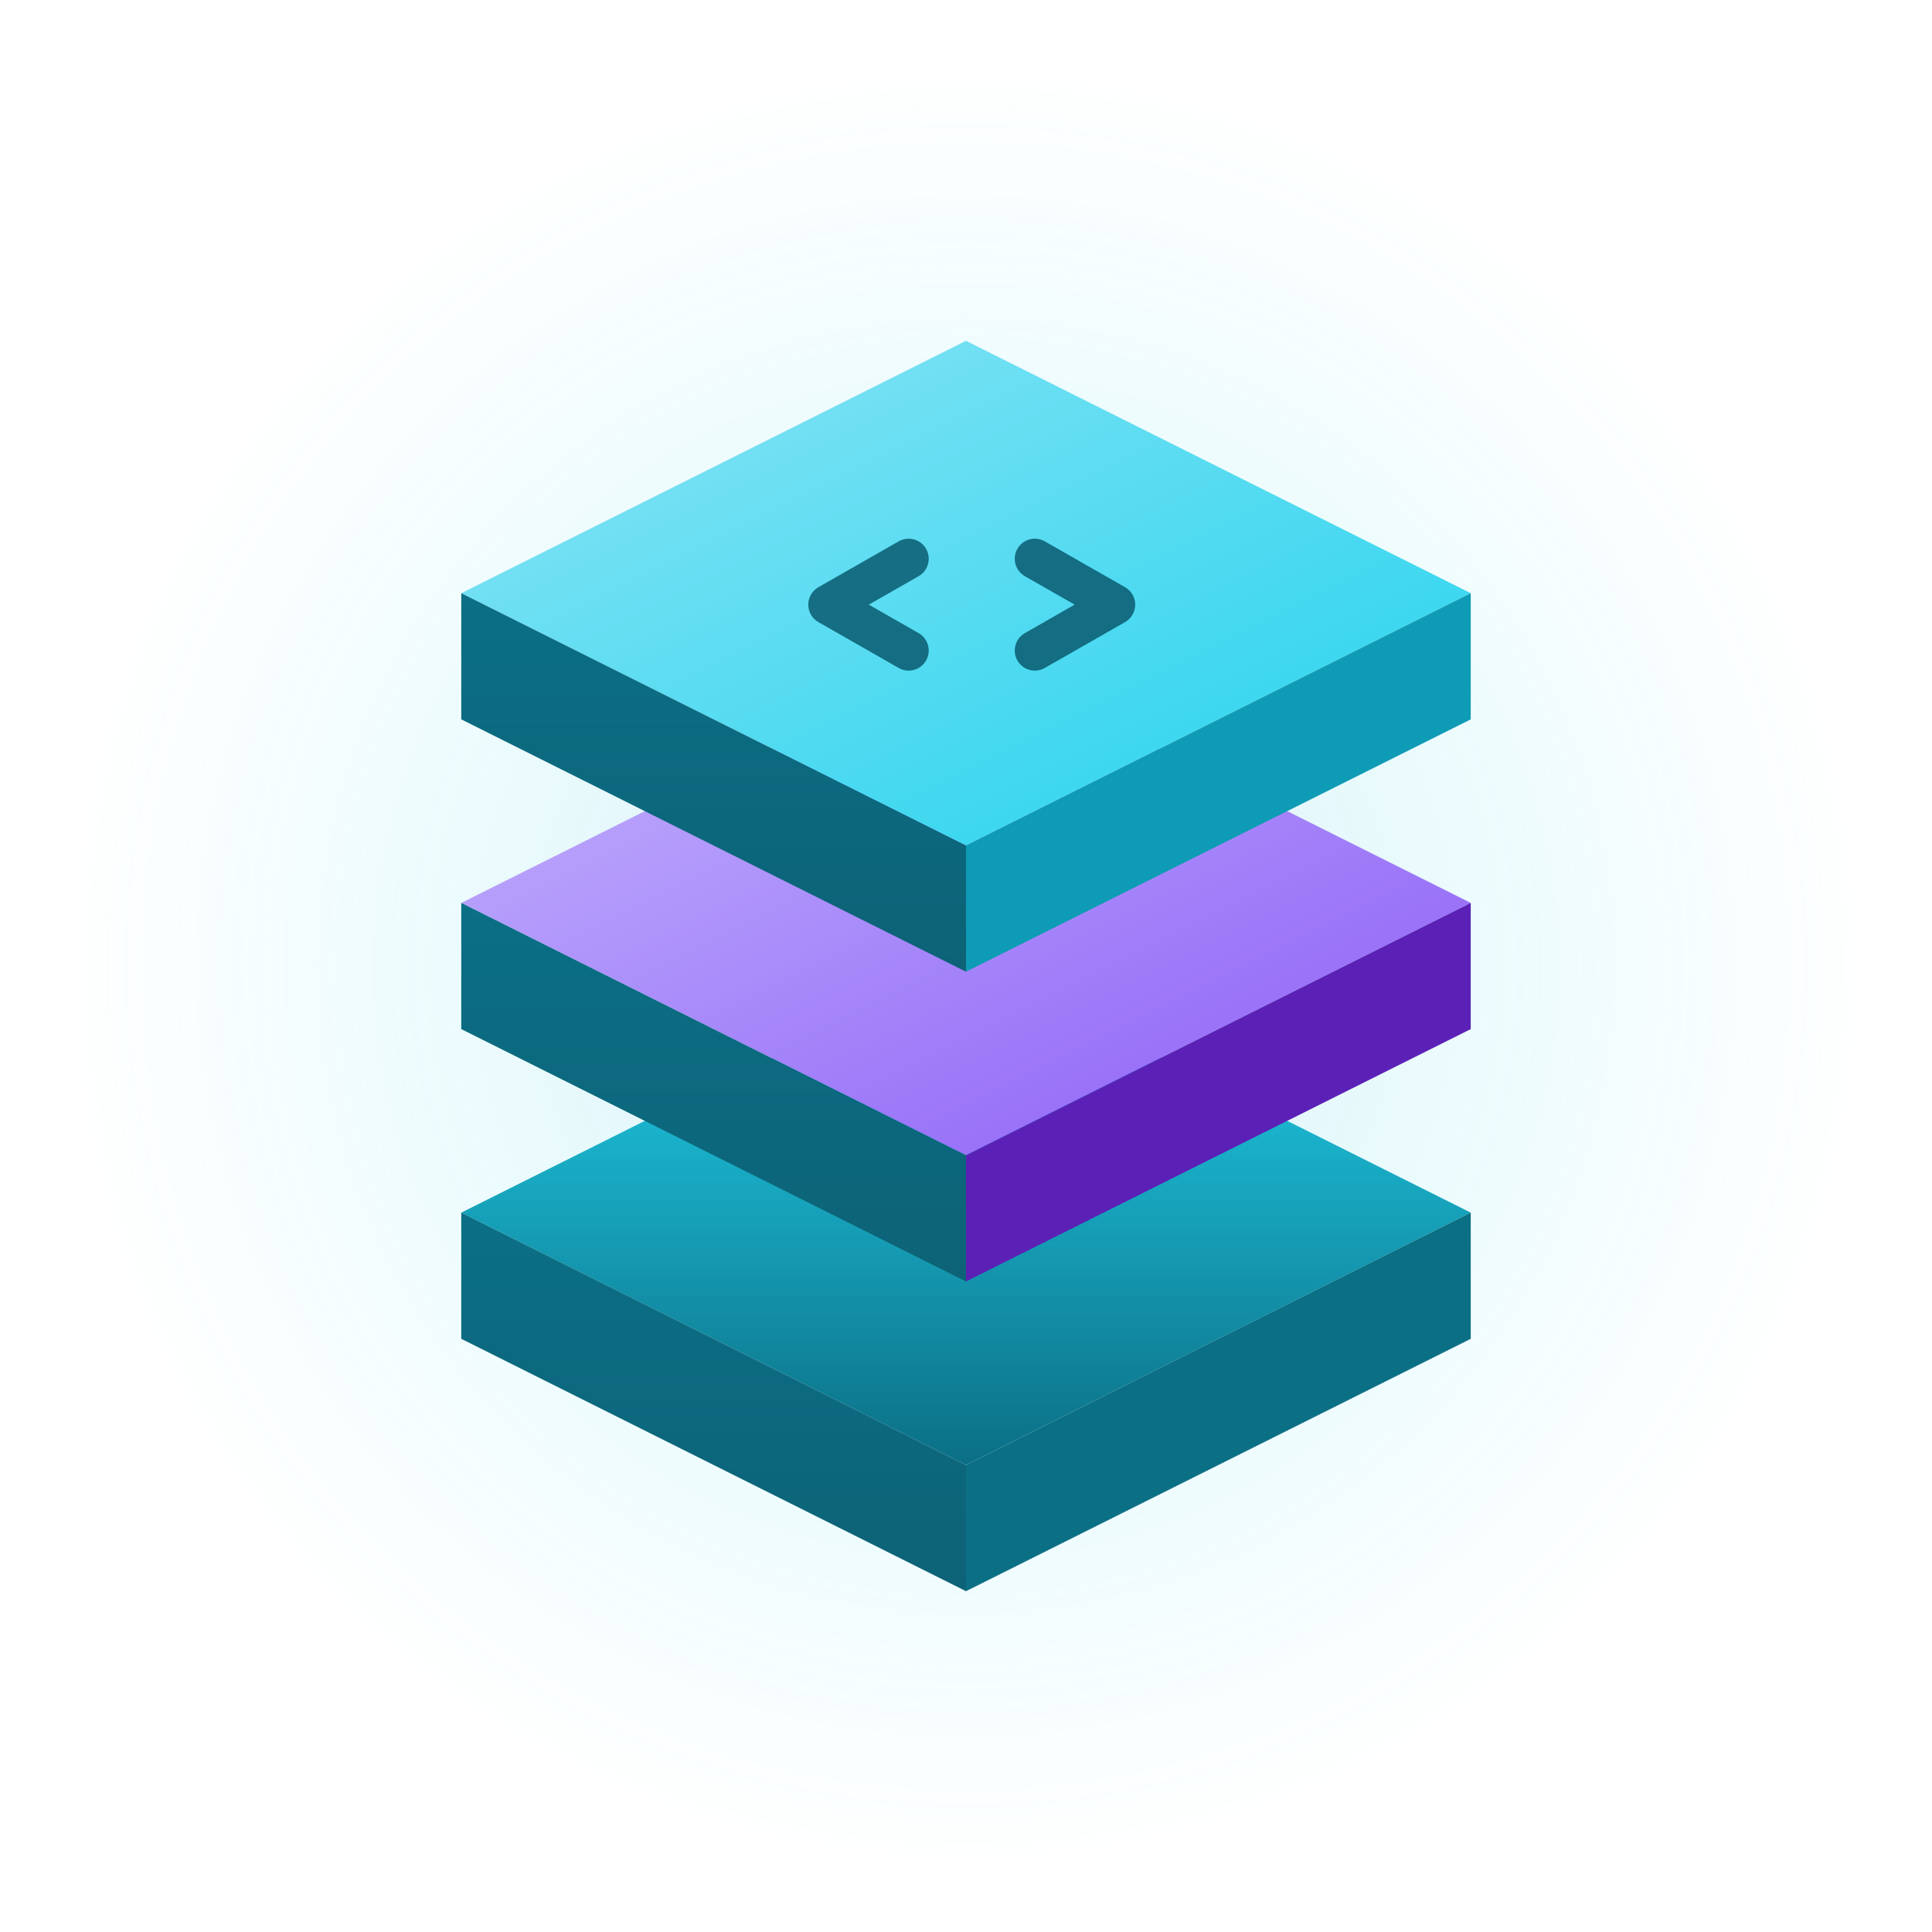
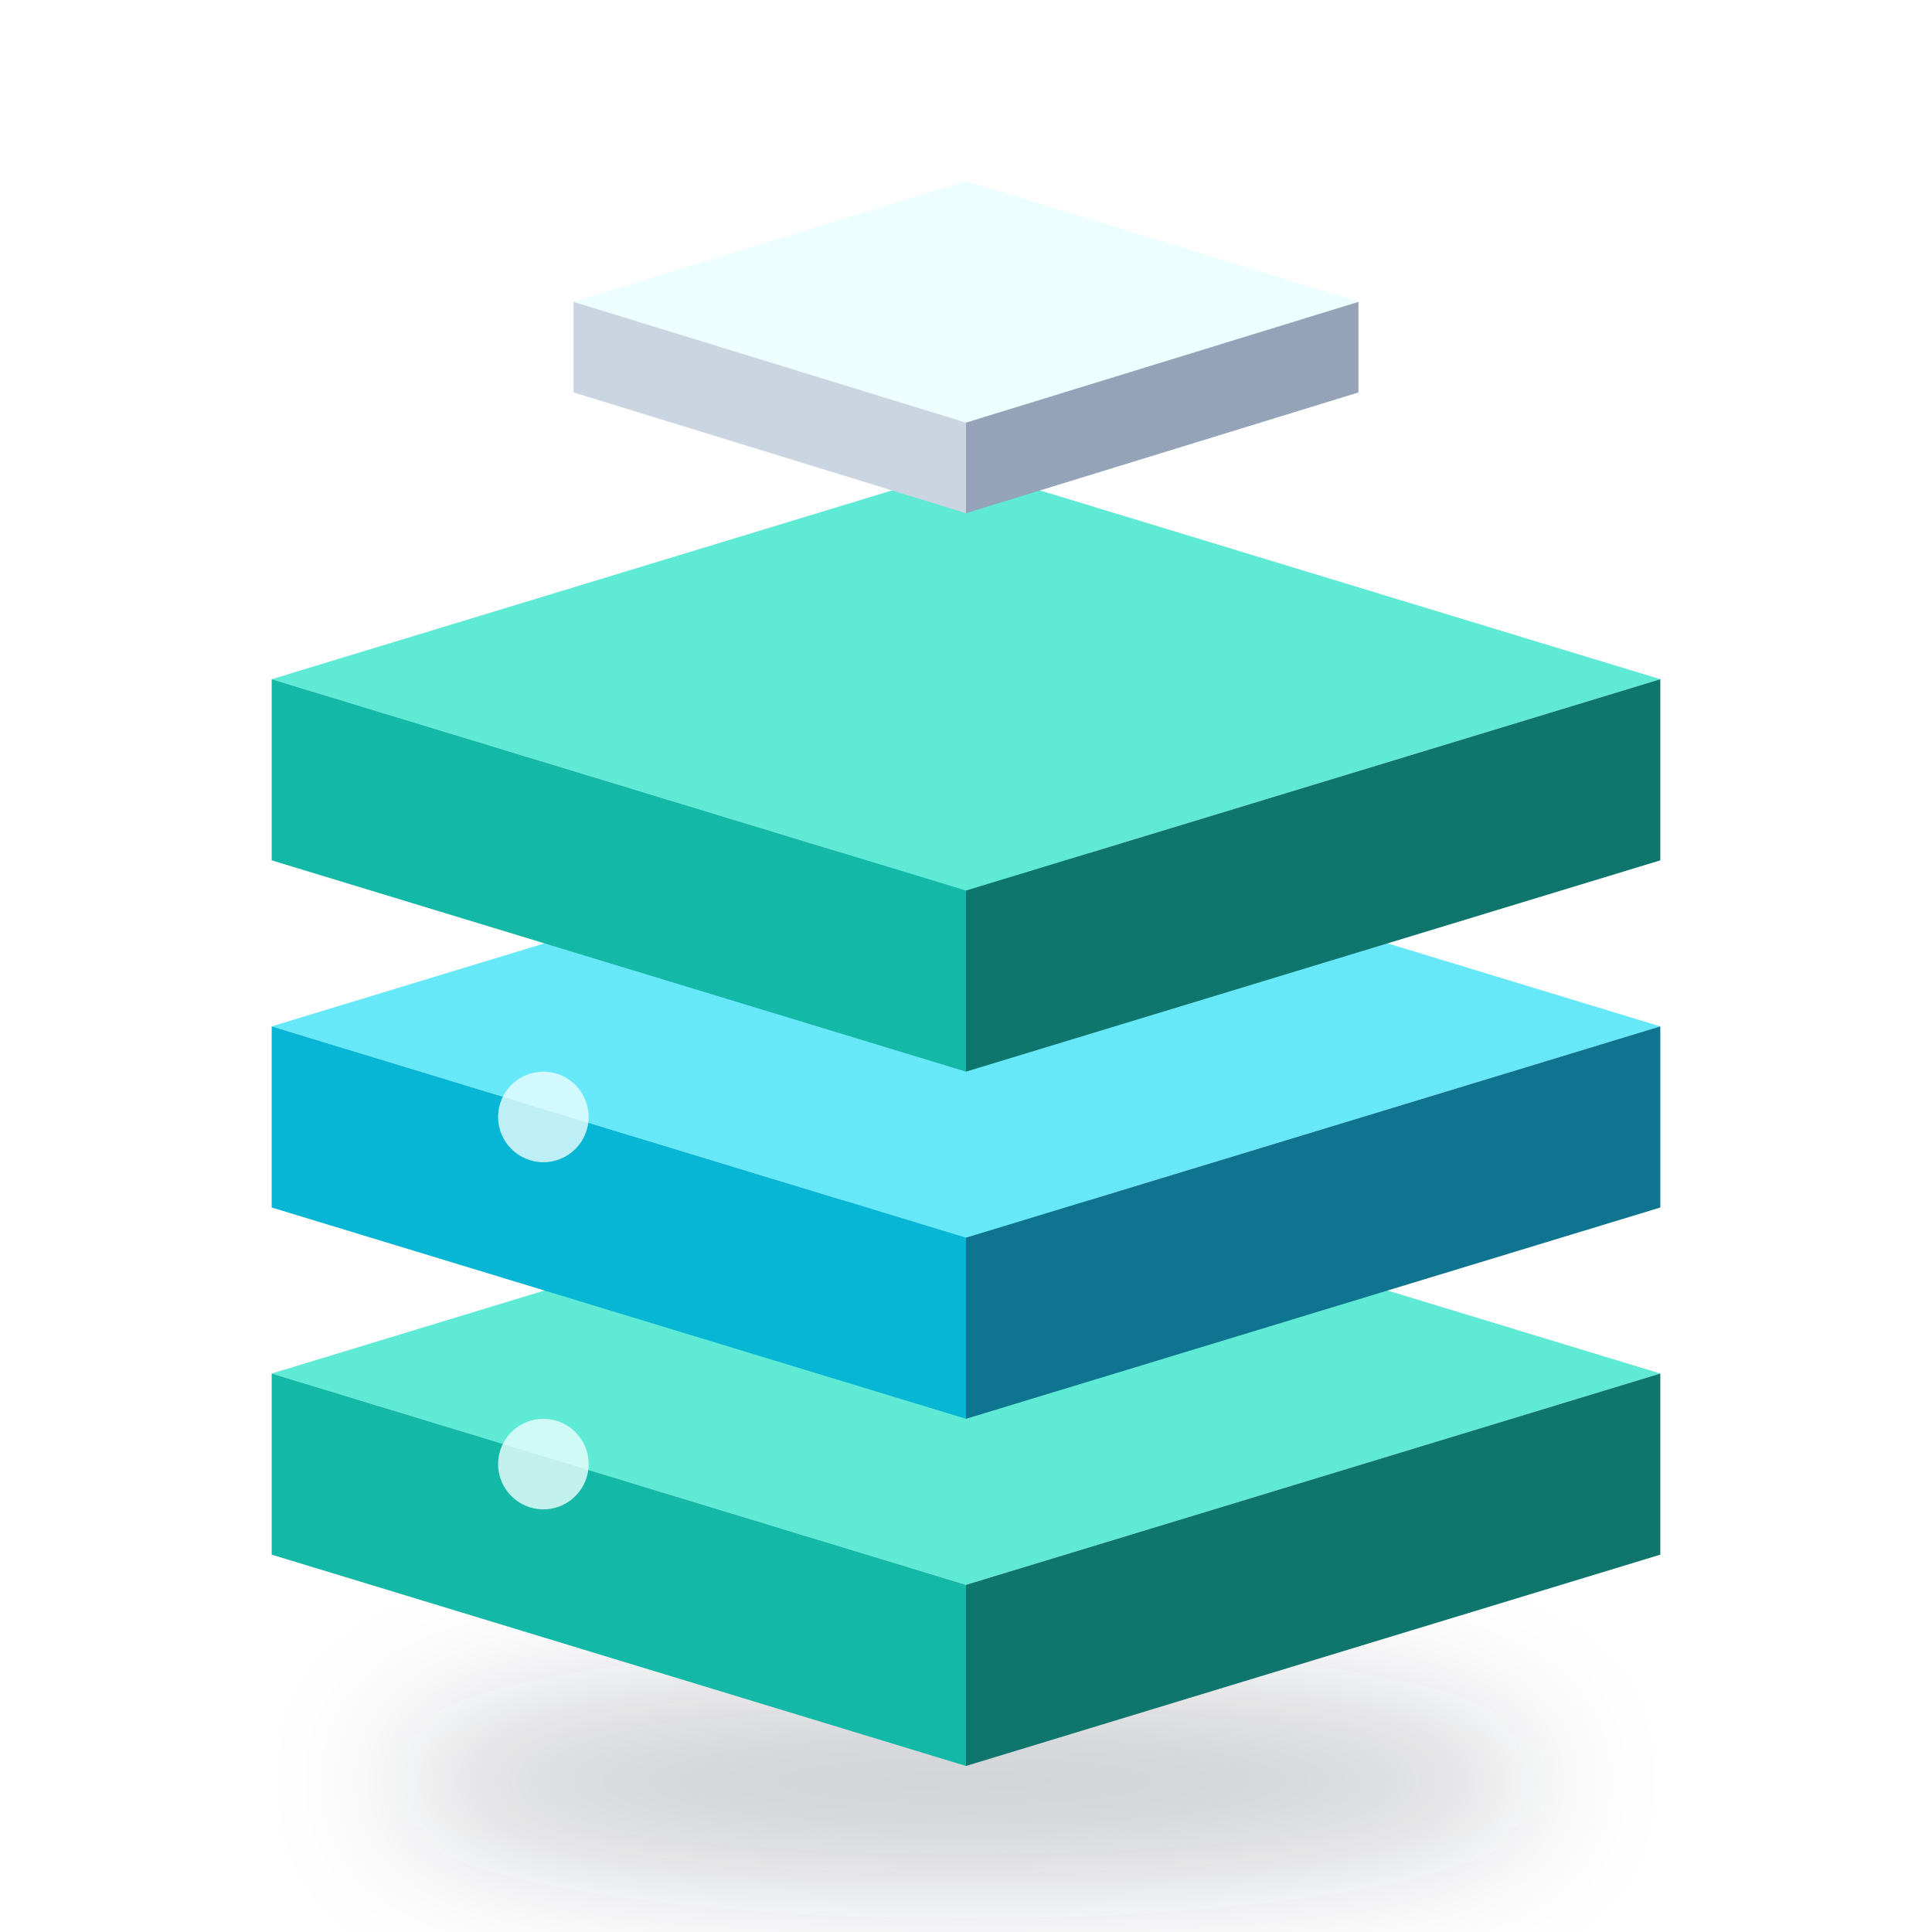
- <svg xmlns="http://www.w3.org/2000/svg" viewBox="0 0 256 256" width="256" height="256" fill="none">
+ <svg xmlns="http://www.w3.org/2000/svg" viewBox="0 0 128 128" width="256" height="256" fill="none">
  <defs>
-     <linearGradient id="fs-top" x1="0" y1="0" x2="1" y2="1">
-       <stop offset="0" stop-color="#8ce4f5" />
-       <stop offset="1" stop-color="#22d3ee" />
-     </linearGradient>
-     <linearGradient id="fs-face" x1="0" y1="0" x2="0" y2="1">
-       <stop offset="0" stop-color="#22d3ee" />
-       <stop offset="1" stop-color="#0b6f85" />
-     </linearGradient>
-     <linearGradient id="fs-side" x1="0" y1="0" x2="0" y2="1">
-       <stop offset="0" stop-color="#0b6f85" />
-       <stop offset="1" stop-color="#0d6277" />
-     </linearGradient>
-     <linearGradient id="fs-vio" x1="0" y1="0" x2="1" y2="1">
-       <stop offset="0" stop-color="#c4b5fd" />
-       <stop offset="1" stop-color="#8b5cf6" />
-     </linearGradient>
-     <radialGradient id="fs-glow" cx="0.5" cy="0.5" r="0.5">
-       <stop offset="0" stop-color="#0891b2" stop-opacity="0.18" />
-       <stop offset="0.6" stop-color="#22d3ee" stop-opacity="0.08" />
-       <stop offset="1" stop-color="#22d3ee" stop-opacity="0" />
-     </radialGradient>
+     <filter id="fs-sh" x="-70%" y="-70%" width="240%" height="240%">
+       <feGaussianBlur stdDeviation="4.5" />
+     </filter>
  </defs>
-   <circle cx="128" cy="128" r="118" fill="url(#fs-glow)" />
-   <g transform="translate(128,128) scale(0.76) translate(-128.0,-149.0)">
-     <polygon points="128.0,148.0 216.0,192.0 128.0,236.0 40.0,192.0" fill="url(#fs-face)" />
-     <polygon points="40.0,192.0 128.0,236.0 128.0,258.0 40.0,214.0" fill="url(#fs-side)" />
-     <polygon points="216.0,192.0 128.0,236.0 128.0,258.0 216.0,214.0" fill="#0b6f85" />
-     <polygon points="128.0,94.0 216.0,138.0 128.0,182.0 40.0,138.0" fill="url(#fs-vio)" />
-     <polygon points="40.0,138.0 128.0,182.0 128.0,204.0 40.0,160.0" fill="url(#fs-side)" />
-     <polygon points="216.0,138.0 128.0,182.0 128.0,204.0 216.0,160.0" fill="#5b21b6" />
-     <polygon points="128.0,40.0 216.0,84.0 128.0,128.0 40.0,84.0" fill="url(#fs-top)" />
-     <polygon points="40.0,84.0 128.0,128.0 128.0,150.0 40.0,106.0" fill="url(#fs-side)" />
-     <polygon points="216.0,84.0 128.0,128.0 128.0,150.0 216.0,106.0" fill="#0e9bb5" />
-     <g stroke="#0d6277" stroke-width="7" stroke-linecap="round" stroke-linejoin="round" opacity="0.9" fill="none">
-       <path d="M118 78l-14 8 14 8" />
-       <path d="M140 78l14 8-14 8" />
-     </g>
+   <ellipse cx="64" cy="118" rx="38" ry="7" fill="#0f172a" opacity=".2" filter="url(#fs-sh)" />
+   <g>
+     <path d="M64 77 110 91 64 105 18 91Z" fill="#5eead4" />
+     <path d="M18 91 64 105V117L18 103Z" fill="#14b8a6" />
+     <path d="M110 91 64 105V117L110 103Z" fill="#0f766e" />
  </g>
+   <g>
+     <path d="M64 54 110 68 64 82 18 68Z" fill="#67e8f9" />
+     <path d="M18 68 64 82V94L18 80Z" fill="#06b6d4" />
+     <path d="M110 68 64 82V94L110 80Z" fill="#0e7490" />
+   </g>
+   <g>
+     <path d="M64 31 110 45 64 59 18 45Z" fill="#5eead4" />
+     <path d="M18 45 64 59V71L18 57Z" fill="#14b8a6" />
+     <path d="M110 45 64 59V71L110 57Z" fill="#0f766e" />
+   </g>
+   <path d="M64 12 90 20 64 28 38 20Z" fill="#ecfeff" />
+   <path d="M38 20 64 28V34L38 26Z" fill="#cbd5e1" />
+   <path d="M90 20 64 28V34L90 26Z" fill="#94a3b8" />
+   <circle cx="36" cy="74" r="3" fill="#ecfeff" opacity=".8" />
+   <circle cx="36" cy="97" r="3" fill="#ecfeff" opacity=".8" />
</svg>
